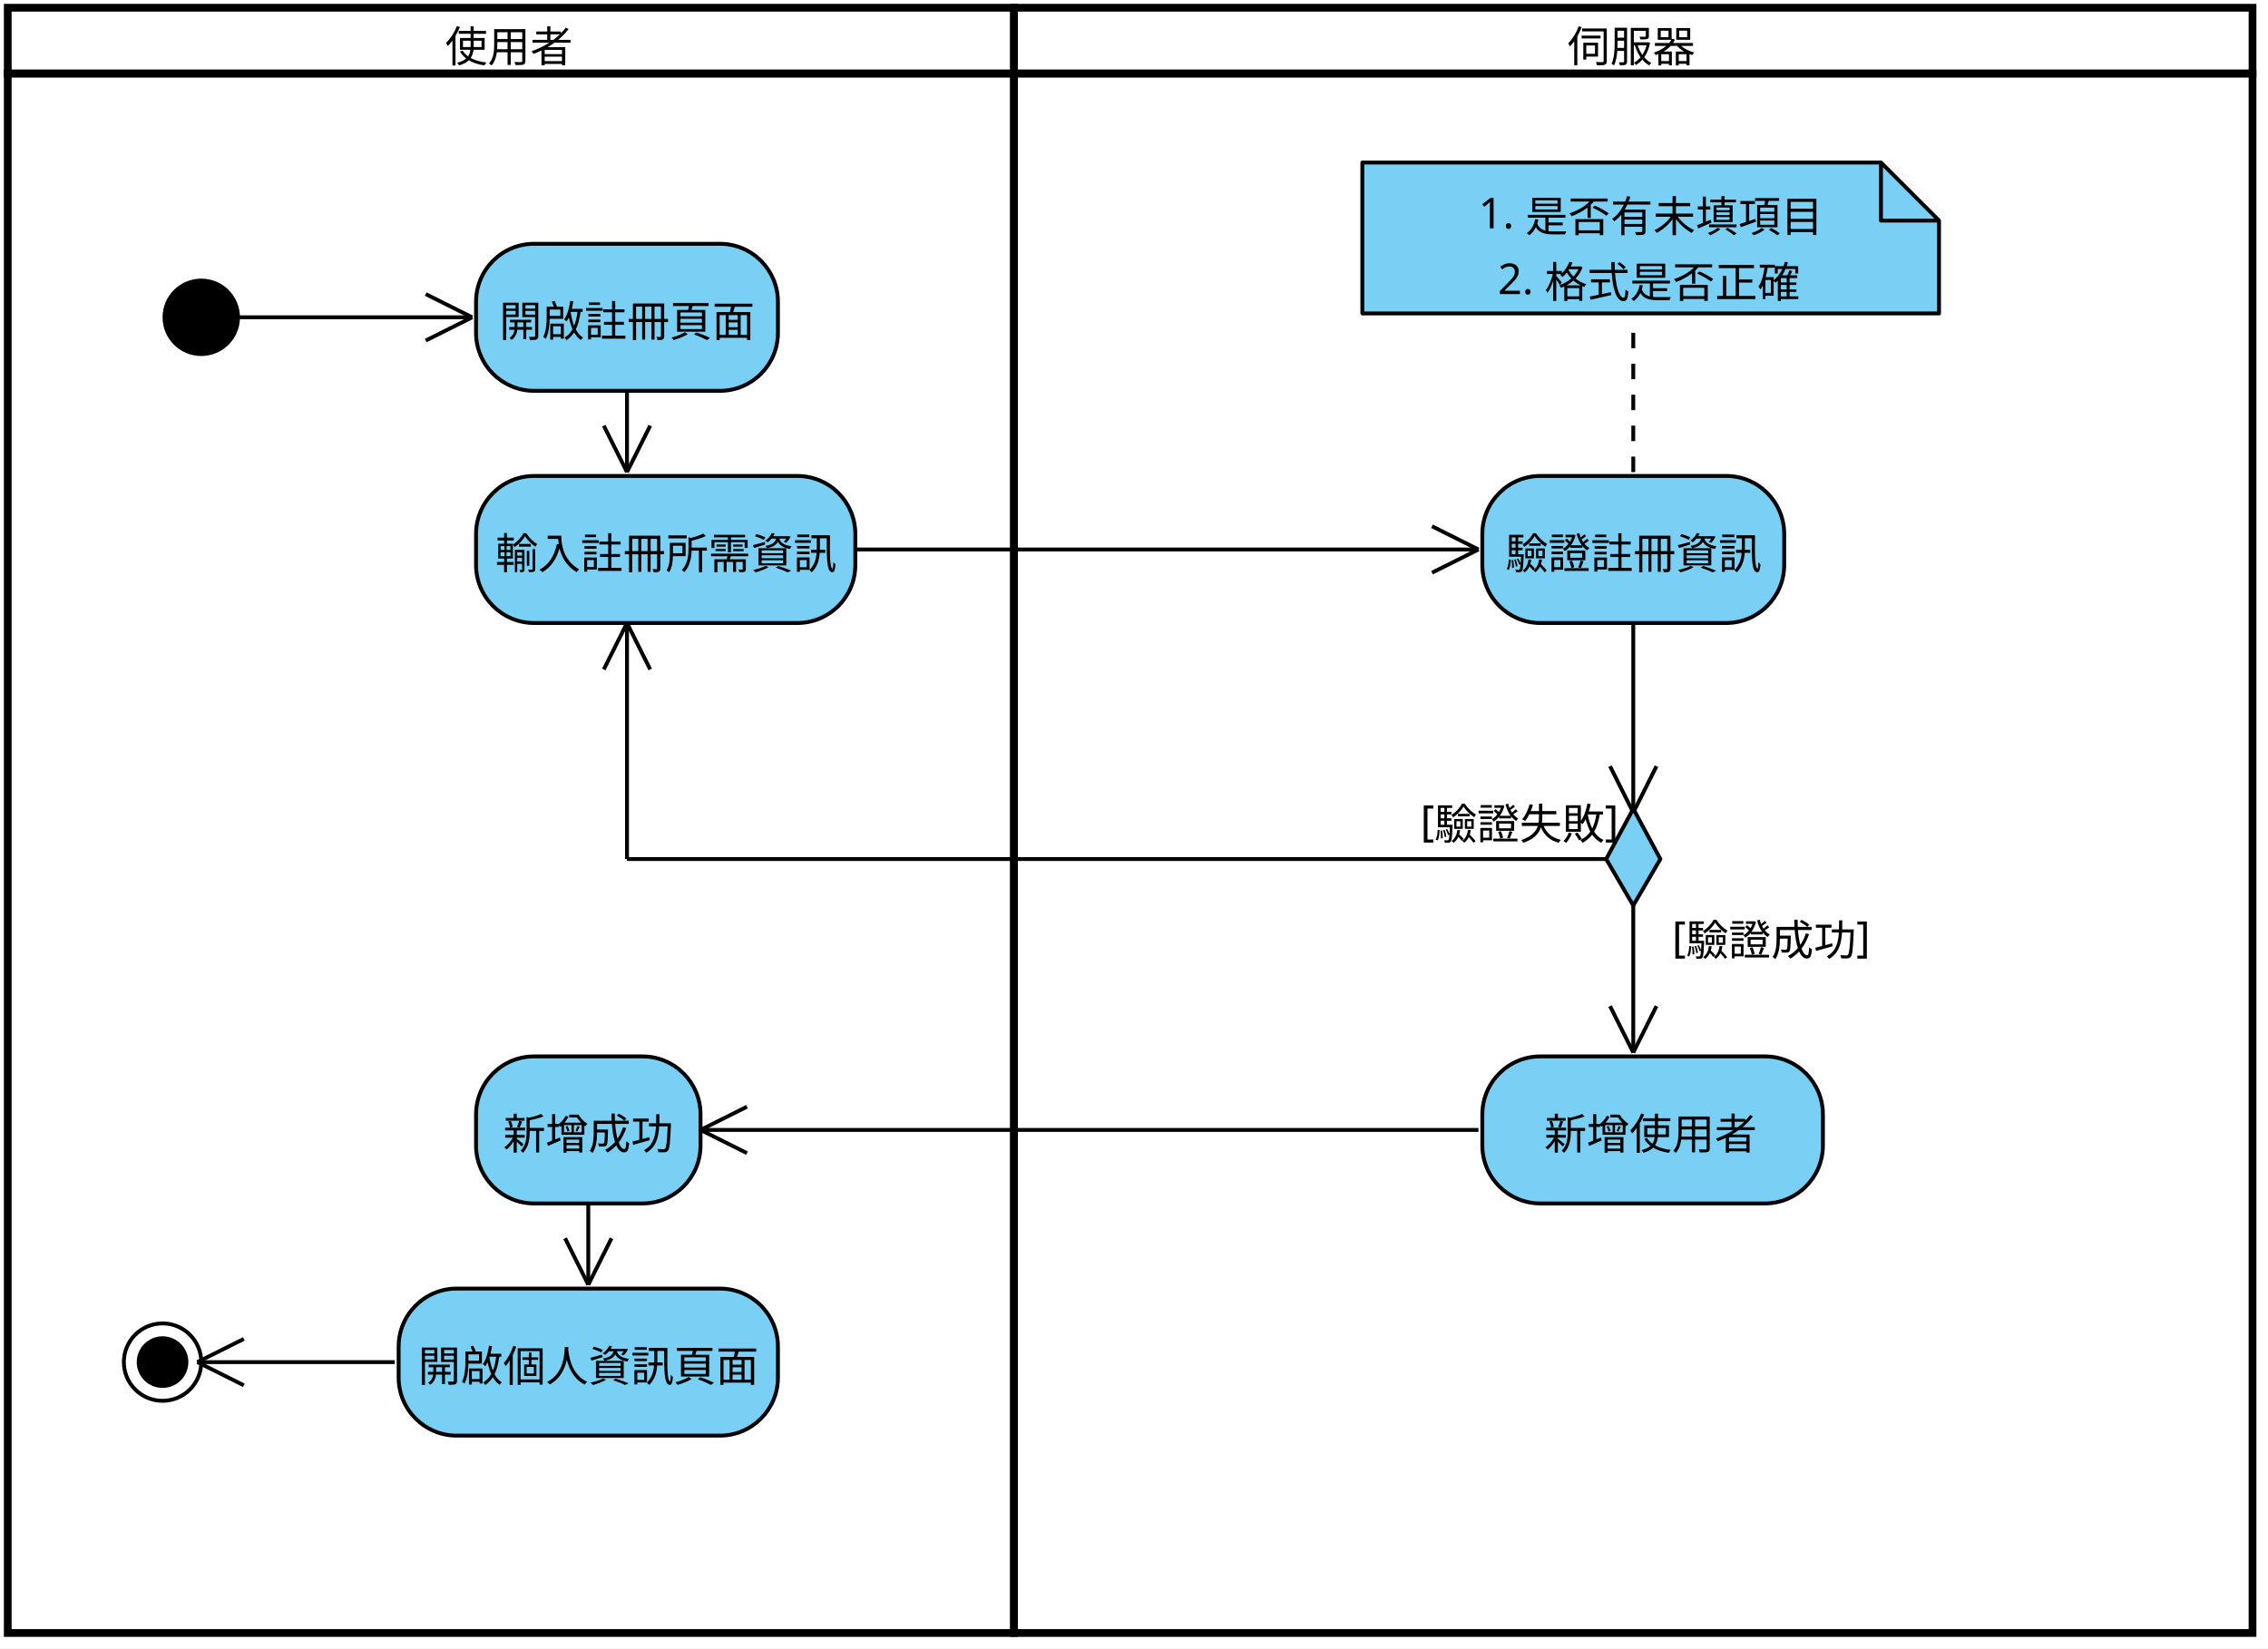
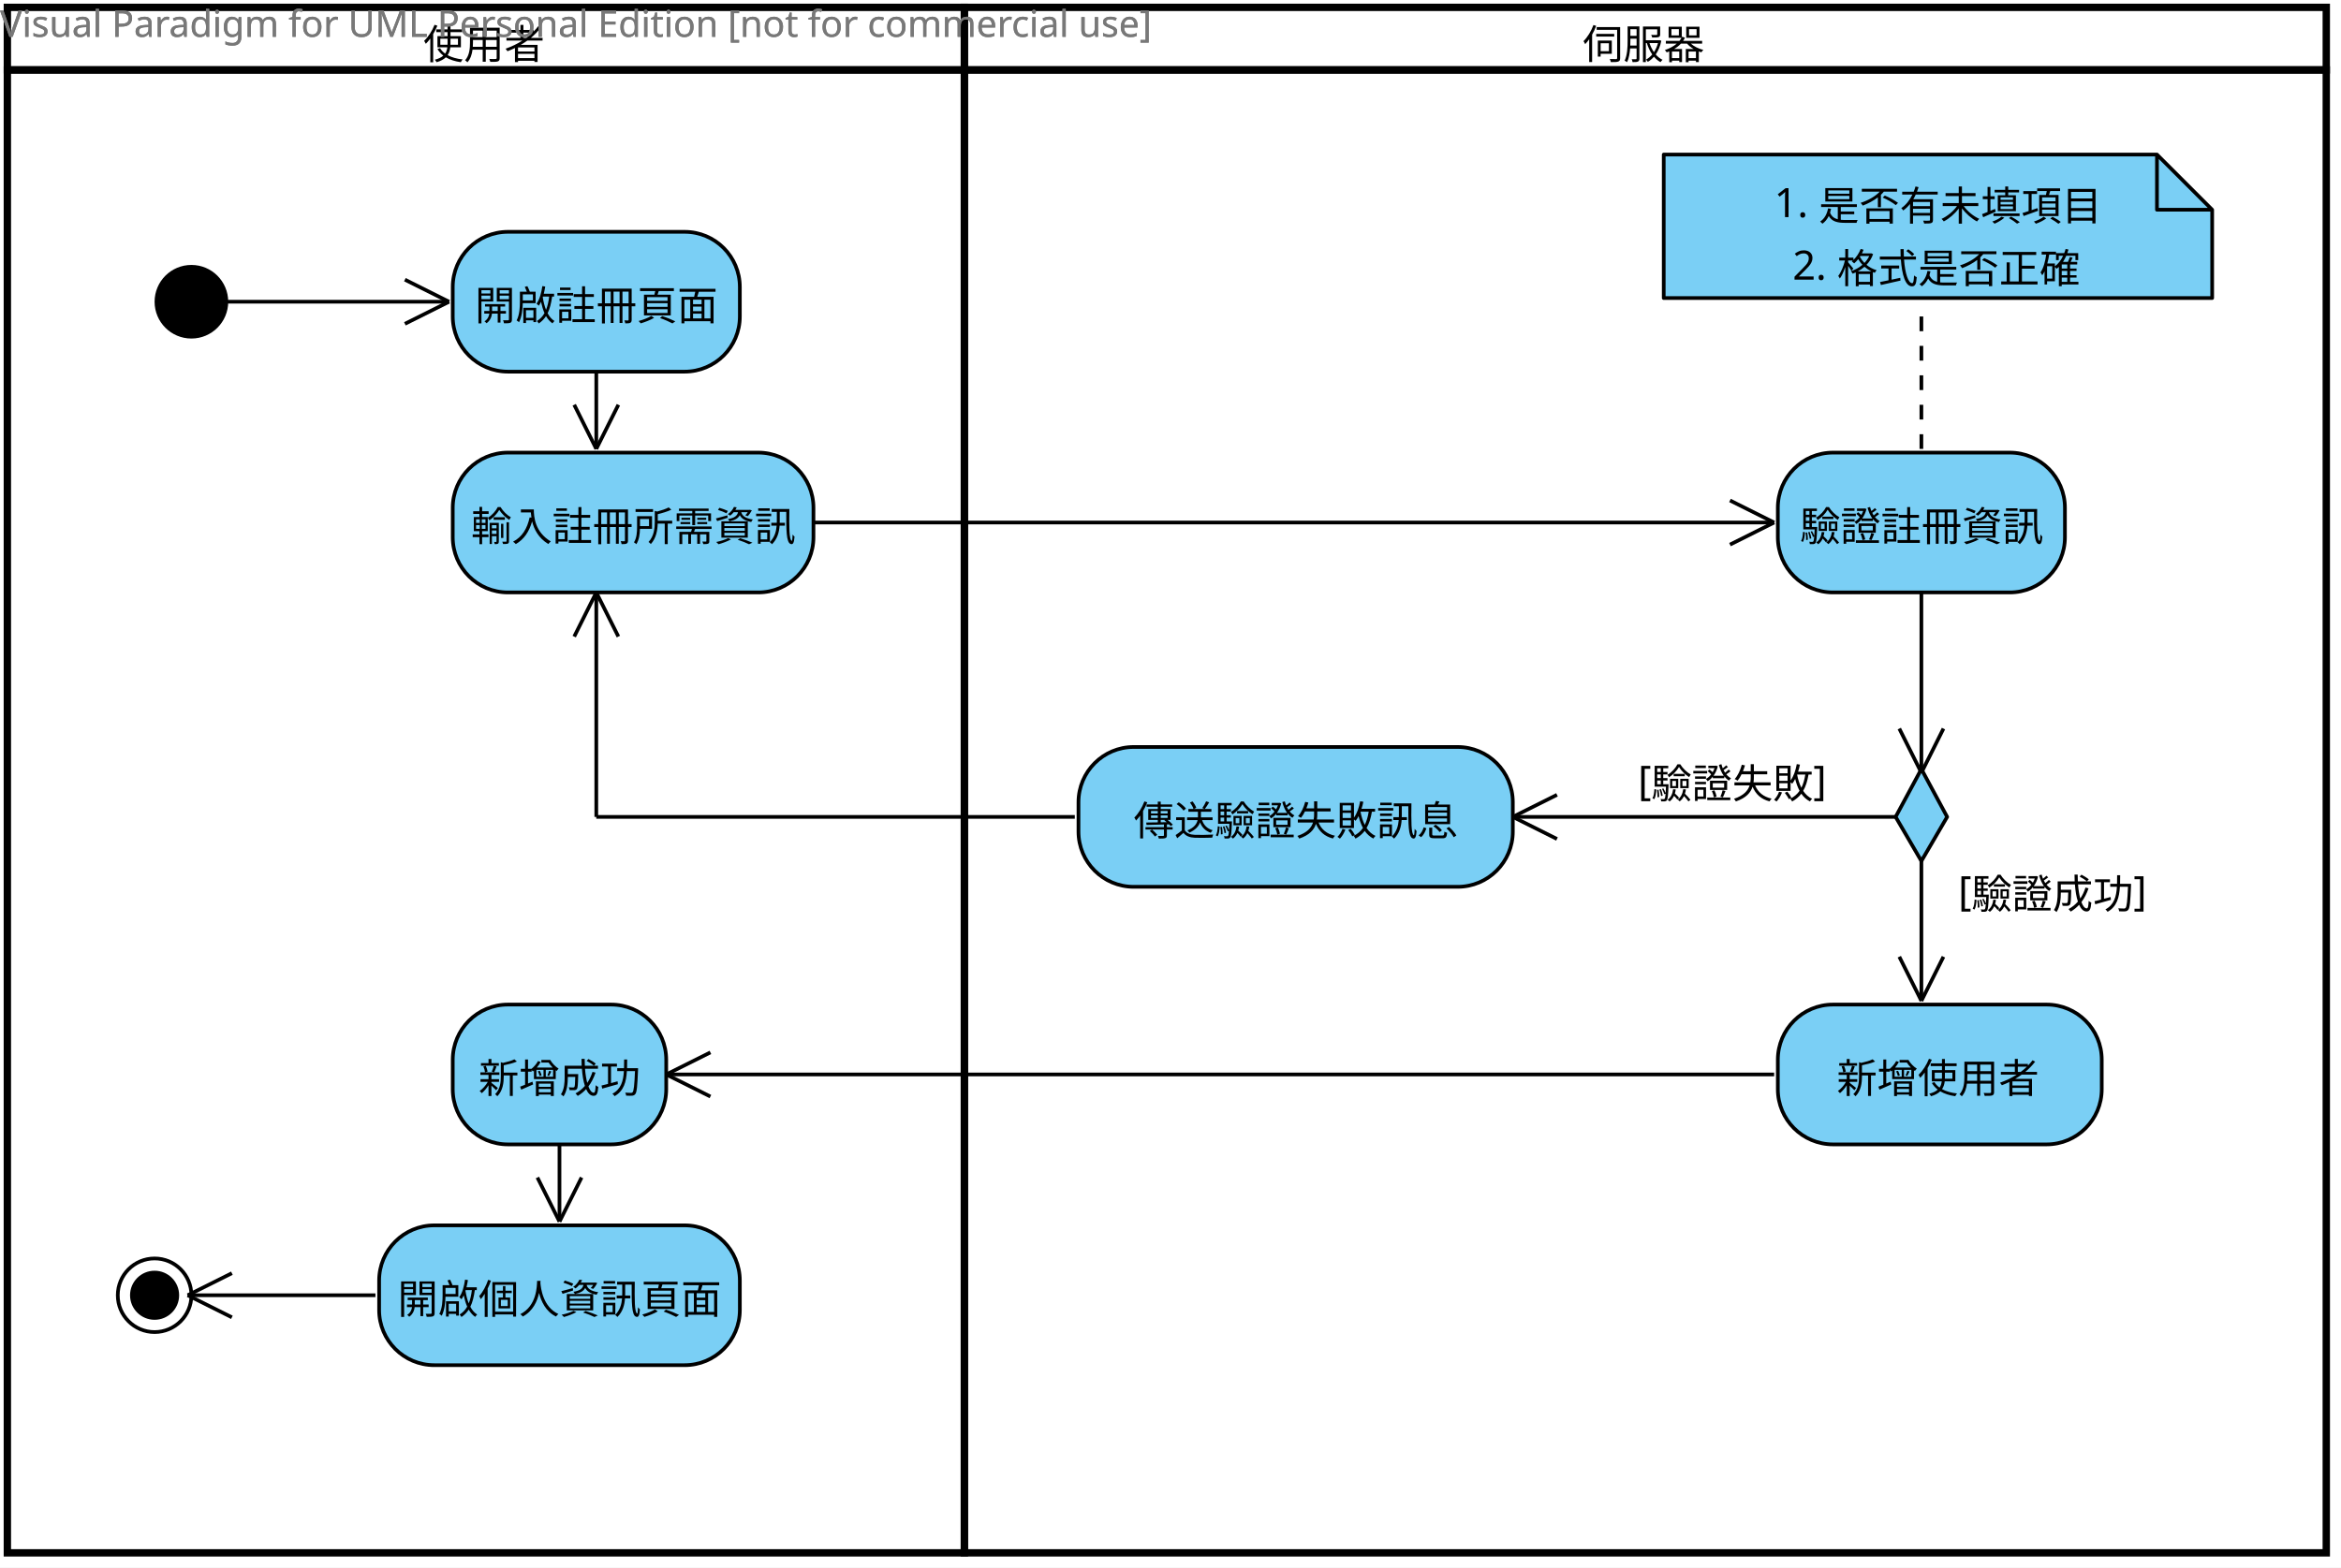
- <svg xmlns="http://www.w3.org/2000/svg" style="fill-opacity:1; color-rendering:auto; color-interpolation:auto; stroke:black; text-rendering:auto; stroke-linecap:square; stroke-miterlimit:10; stroke-opacity:1; shape-rendering:auto; fill:black; stroke-dasharray:none; font-weight:normal; stroke-width:1; font-family:'Dialog'; font-style:normal; stroke-linejoin:miter; font-size:12; stroke-dashoffset:0; image-rendering:auto;" width="586" height="426">
+ <svg xmlns="http://www.w3.org/2000/svg" style="fill-opacity:1; color-rendering:auto; color-interpolation:auto; stroke:black; text-rendering:auto; stroke-linecap:square; stroke-miterlimit:10; stroke-opacity:1; shape-rendering:auto; fill:black; stroke-dasharray:none; font-weight:normal; stroke-width:1; font-family:'Dialog'; font-style:normal; stroke-linejoin:miter; font-size:12; stroke-dashoffset:0; image-rendering:auto;" width="636" height="426">
  <defs id="genericDefs" />
  <g>
    <defs id="defs1">
      <clipPath clipPathUnits="userSpaceOnUse" id="clipPath1">
-         <path d="M-3 -3 L587 -3 L587 427 L-3 427 L-3 -3 Z" />
+         <path d="M-3 -3 L637 -3 L637 427 L-3 427 L-3 -3 Z" />
      </clipPath>
      <clipPath clipPathUnits="userSpaceOnUse" id="clipPath2">
        <path d="M0 0 L0 410 L7 410 L7 0 Z" />
      </clipPath>
      <clipPath clipPathUnits="userSpaceOnUse" id="clipPath3">
-         <path d="M-3 -3 L327 -3 L327 410 L-3 410 L-3 -3 Z" />
+         <path d="M-3 -3 L377 -3 L377 410 L-3 410 L-3 -3 Z" />
      </clipPath>
      <clipPath clipPathUnits="userSpaceOnUse" id="clipPath4">
        <path d="M-3 -3 L67 -3 L67 47 L-3 47 L-3 -3 Z" />
      </clipPath>
      <clipPath clipPathUnits="userSpaceOnUse" id="clipPath5">
        <path d="M0 0 L0 40 L60 40 L60 0 Z" />
      </clipPath>
      <clipPath clipPathUnits="userSpaceOnUse" id="clipPath6">
        <path d="M-3 -3 L267 -3 L267 24 L-3 24 L-3 -3 Z" />
      </clipPath>
      <clipPath clipPathUnits="userSpaceOnUse" id="clipPath7">
        <path d="M0 0 L260 0 L260 17 L0 17 L0 0 Z" />
      </clipPath>
      <clipPath clipPathUnits="userSpaceOnUse" id="clipPath8">
        <path d="M-3 -3 L267 -3 L267 410 L-3 410 L-3 -3 Z" />
      </clipPath>
      <clipPath clipPathUnits="userSpaceOnUse" id="clipPath9">
-         <path d="M-3 -3 L327 -3 L327 24 L-3 24 L-3 -3 Z" />
+         <path d="M-3 -3 L377 -3 L377 24 L-3 24 L-3 -3 Z" />
      </clipPath>
      <clipPath clipPathUnits="userSpaceOnUse" id="clipPath10">
-         <path d="M0 0 L320 0 L320 17 L0 17 L0 0 Z" />
+         <path d="M0 0 L370 0 L370 17 L0 17 L0 0 Z" />
      </clipPath>
      <clipPath clipPathUnits="userSpaceOnUse" id="clipPath11">
        <path d="M-3 -3 L47 -3 L47 27 L-3 27 L-3 -3 Z" />
      </clipPath>
      <clipPath clipPathUnits="userSpaceOnUse" id="clipPath12">
        <path d="M-3 -3 L87 -3 L87 47 L-3 47 L-3 -3 Z" />
      </clipPath>
      <clipPath clipPathUnits="userSpaceOnUse" id="clipPath13">
        <path d="M0 0 L80 0 L80 40 L0 40 L0 0 Z" />
      </clipPath>
      <clipPath clipPathUnits="userSpaceOnUse" id="clipPath14">
        <path d="M-3 -3 L107 -3 L107 47 L-3 47 L-3 -3 Z" />
      </clipPath>
      <clipPath clipPathUnits="userSpaceOnUse" id="clipPath15">
        <path d="M0 0 L100 0 L100 40 L0 40 L0 0 Z" />
      </clipPath>
      <clipPath clipPathUnits="userSpaceOnUse" id="clipPath16">
        <path d="M-3 -3 L27 -3 L27 47 L-3 47 L-3 -3 Z" />
      </clipPath>
      <clipPath clipPathUnits="userSpaceOnUse" id="clipPath17">
        <path d="M-3 -3 L157 -3 L157 47 L-3 47 L-3 -3 Z" />
      </clipPath>
      <clipPath clipPathUnits="userSpaceOnUse" id="clipPath18">
        <path d="M-3 -3 L97 -3 L97 47 L-3 47 L-3 -3 Z" />
      </clipPath>
      <clipPath clipPathUnits="userSpaceOnUse" id="clipPath19">
        <path d="M0 0 L90 0 L90 40 L0 40 L0 0 Z" />
      </clipPath>
      <clipPath clipPathUnits="userSpaceOnUse" id="clipPath20">
        <path d="M0 0 L60 0 L60 40 L0 40 L0 0 Z" />
      </clipPath>
      <clipPath clipPathUnits="userSpaceOnUse" id="clipPath21">
        <path d="M-3 -3 L27 -3 L27 27 L-3 27 L-3 -3 Z" />
      </clipPath>
      <clipPath clipPathUnits="userSpaceOnUse" id="clipPath22">
+         <path d="M-3 -3 L127 -3 L127 47 L-3 47 L-3 -3 Z" />
+       </clipPath>
+       <clipPath clipPathUnits="userSpaceOnUse" id="clipPath23">
+         <path d="M0 0 L120 0 L120 40 L0 40 L0 0 Z" />
+       </clipPath>
+       <clipPath clipPathUnits="userSpaceOnUse" id="clipPath24">
        <path d="M0 0 L150 0 L150 40 L0 40 L0 0 Z" />
      </clipPath>
-       <clipPath clipPathUnits="userSpaceOnUse" id="clipPath23">
-         <path d="M0 0 L320 0 L320 403 L0 403 L0 0 Z" />
-       </clipPath>
-       <clipPath clipPathUnits="userSpaceOnUse" id="clipPath24">
+       <clipPath clipPathUnits="userSpaceOnUse" id="clipPath25">
+         <path d="M0 0 L370 0 L370 403 L0 403 L0 0 Z" />
+       </clipPath>
+       <clipPath clipPathUnits="userSpaceOnUse" id="clipPath26">
        <path d="M0 0 L260 0 L260 403 L0 403 L0 0 Z" />
      </clipPath>
-       <clipPath clipPathUnits="userSpaceOnUse" id="clipPath25">
+       <clipPath clipPathUnits="userSpaceOnUse" id="clipPath27">
        <path d="M0 0 L165 0 L165 104 L0 104 L0 0 Z" />
      </clipPath>
-       <clipPath clipPathUnits="userSpaceOnUse" id="clipPath26">
+       <clipPath clipPathUnits="userSpaceOnUse" id="clipPath28">
        <path d="M0 0 L104 0 L104 125 L0 125 L0 0 Z" />
      </clipPath>
-       <clipPath clipPathUnits="userSpaceOnUse" id="clipPath27">
-         <path d="M0 0 L265 0 L265 104 L0 104 L0 0 Z" />
-       </clipPath>
-       <clipPath clipPathUnits="userSpaceOnUse" id="clipPath28">
+       <clipPath clipPathUnits="userSpaceOnUse" id="clipPath29">
+         <path d="M0 0 L365 0 L365 104 L0 104 L0 0 Z" />
+       </clipPath>
+       <clipPath clipPathUnits="userSpaceOnUse" id="clipPath30">
        <path d="M0 0 L104 0 L104 153 L0 153 L0 0 Z" />
      </clipPath>
-       <clipPath clipPathUnits="userSpaceOnUse" id="clipPath29">
-         <path d="M0 0 L357 0 L357 165 L0 165 L0 0 Z" />
-       </clipPath>
-       <clipPath clipPathUnits="userSpaceOnUse" id="clipPath30">
+       <clipPath clipPathUnits="userSpaceOnUse" id="clipPath31">
+         <path d="M0 0 L208 0 L208 104 L0 104 L0 0 Z" />
+       </clipPath>
+       <clipPath clipPathUnits="userSpaceOnUse" id="clipPath32">
        <path d="M0 0 L104 0 L104 144 L0 144 L0 0 Z" />
      </clipPath>
-       <clipPath clipPathUnits="userSpaceOnUse" id="clipPath31">
+       <clipPath clipPathUnits="userSpaceOnUse" id="clipPath33">
        <path d="M0 0 L104 0 L104 143 L0 143 L0 0 Z" />
      </clipPath>
-       <clipPath clipPathUnits="userSpaceOnUse" id="clipPath32">
-         <path d="M0 0 L305 0 L305 104 L0 104 L0 0 Z" />
-       </clipPath>
-       <clipPath clipPathUnits="userSpaceOnUse" id="clipPath33">
+       <clipPath clipPathUnits="userSpaceOnUse" id="clipPath34">
+         <path d="M0 0 L405 0 L405 104 L0 104 L0 0 Z" />
+       </clipPath>
+       <clipPath clipPathUnits="userSpaceOnUse" id="clipPath35">
        <path d="M0 0 L155 0 L155 104 L0 104 L0 0 Z" />
      </clipPath>
-       <clipPath clipPathUnits="userSpaceOnUse" id="clipPath34">
+       <clipPath clipPathUnits="userSpaceOnUse" id="clipPath36">
+         <path d="M0 0 L234 0 L234 165 L0 165 L0 0 Z" />
+       </clipPath>
+       <clipPath clipPathUnits="userSpaceOnUse" id="clipPath37">
        <path d="M0 0 L70 0 L70 17 L0 17 L0 0 Z" />
      </clipPath>
    </defs>
    <g style="fill:white; text-rendering:geometricPrecision; stroke:white;">
-       <rect x="0" y="0" width="586" style="stroke:none;" height="426" />
+       <rect x="0" y="0" width="636" style="stroke:none;" height="426" />
    </g>
    <g transform="translate(262,19)" style="text-rendering:geometricPrecision; stroke-width:2; font-size:11; font-family:sans-serif;">
-       <rect x="0" y="0" width="320" style="clip-path:url(#clipPath3); fill:none;" height="403" />
+       <rect x="0" y="0" width="370" style="clip-path:url(#clipPath3); fill:none;" height="403" />
    </g>
    <g transform="translate(2,2)" style="text-rendering:geometricPrecision; stroke-width:2; font-size:11; font-family:sans-serif;">
      <rect x="0" y="0" width="260" style="clip-path:url(#clipPath6); fill:none;" height="17" />
    </g>
    <g style="text-rendering:geometricPrecision; font-size:11; font-family:sans-serif;" transform="translate(2,2)">
      <text x="113" y="14" style="clip-path:url(#clipPath7); stroke:none;" xml:space="preserve">使用者</text>
    </g>
    <g transform="translate(2,19)" style="text-rendering:geometricPrecision; stroke-width:2; font-size:11; font-family:sans-serif;">
      <rect x="0" y="0" width="260" style="clip-path:url(#clipPath8); fill:none;" height="403" />
    </g>
    <g transform="translate(262,2)" style="text-rendering:geometricPrecision; stroke-width:2; font-size:11; font-family:sans-serif;">
-       <rect x="0" y="0" width="320" style="clip-path:url(#clipPath9); fill:none;" height="17" />
+       <rect x="0" y="0" width="370" style="clip-path:url(#clipPath9); fill:none;" height="17" />
    </g>
    <g style="text-rendering:geometricPrecision; font-size:11; font-family:sans-serif;" transform="translate(262,2)">
-       <text x="143" y="14" style="clip-path:url(#clipPath10); stroke:none;" xml:space="preserve">伺服器</text>
+       <text x="168" y="14" style="clip-path:url(#clipPath10); stroke:none;" xml:space="preserve">伺服器</text>
    </g>
    <g style="text-rendering:geometricPrecision; font-size:11; font-family:sans-serif;" transform="translate(32,72)">
      <circle style="clip-path:url(#clipPath11); stroke:none;" r="10" cx="20" cy="10" />
    </g>
    <g transform="translate(122,62)" style="font-size:11; fill:rgb(122,207,245); text-rendering:geometricPrecision; font-family:sans-serif; stroke:rgb(122,207,245);">
      <rect x="1" y="1" width="78" style="clip-path:url(#clipPath12); stroke:none;" rx="15" ry="15" height="38" />
    </g>
    <g transform="translate(122,62)" style="font-size:11; stroke-linecap:butt; text-rendering:geometricPrecision; font-family:sans-serif; stroke-linejoin:round; stroke-miterlimit:0;">
      <rect x="1" y="1" width="78" style="clip-path:url(#clipPath12); fill:none;" rx="15" ry="15" height="38" />
    </g>
    <g style="text-rendering:geometricPrecision; font-size:11; font-family:sans-serif;" transform="translate(122,62)">
      <text x="7" y="25" style="clip-path:url(#clipPath13); stroke:none;" xml:space="preserve">開啟註冊頁面</text>
    </g>
    <g transform="translate(122,122)" style="font-size:11; fill:rgb(122,207,245); text-rendering:geometricPrecision; font-family:sans-serif; stroke:rgb(122,207,245);">
      <rect x="1" y="1" width="98" style="clip-path:url(#clipPath14); stroke:none;" rx="15" ry="15" height="38" />
    </g>
    <g transform="translate(122,122)" style="font-size:11; stroke-linecap:butt; text-rendering:geometricPrecision; font-family:sans-serif; stroke-linejoin:round; stroke-miterlimit:0;">
      <rect x="1" y="1" width="98" style="clip-path:url(#clipPath14); fill:none;" rx="15" ry="15" height="38" />
    </g>
    <g style="text-rendering:geometricPrecision; font-size:11; font-family:sans-serif;" transform="translate(122,122)">
      <text x="6" y="25" style="clip-path:url(#clipPath15); stroke:none;" xml:space="preserve">輸入註冊所需資訊</text>
    </g>
-     <g transform="translate(382,122)" style="font-size:11; fill:rgb(122,207,245); text-rendering:geometricPrecision; font-family:sans-serif; stroke:rgb(122,207,245);">
+     <g transform="translate(482,122)" style="font-size:11; fill:rgb(122,207,245); text-rendering:geometricPrecision; font-family:sans-serif; stroke:rgb(122,207,245);">
      <rect x="1" y="1" width="78" style="clip-path:url(#clipPath12); stroke:none;" rx="15" ry="15" height="38" />
    </g>
-     <g transform="translate(382,122)" style="font-size:11; stroke-linecap:butt; text-rendering:geometricPrecision; font-family:sans-serif; stroke-linejoin:round; stroke-miterlimit:0;">
+     <g transform="translate(482,122)" style="font-size:11; stroke-linecap:butt; text-rendering:geometricPrecision; font-family:sans-serif; stroke-linejoin:round; stroke-miterlimit:0;">
      <rect x="1" y="1" width="78" style="clip-path:url(#clipPath12); fill:none;" rx="15" ry="15" height="38" />
    </g>
-     <g style="text-rendering:geometricPrecision; font-size:11; font-family:sans-serif;" transform="translate(382,122)">
+     <g style="text-rendering:geometricPrecision; font-size:11; font-family:sans-serif;" transform="translate(482,122)">
      <text x="7" y="25" style="clip-path:url(#clipPath13); stroke:none;" xml:space="preserve">驗證註冊資訊</text>
    </g>
-     <g transform="translate(412,202)" style="font-size:11; fill:rgb(122,207,245); text-rendering:geometricPrecision; font-family:sans-serif; stroke:rgb(122,207,245);">
+     <g transform="translate(512,202)" style="font-size:11; fill:rgb(122,207,245); text-rendering:geometricPrecision; font-family:sans-serif; stroke:rgb(122,207,245);">
      <polygon style="clip-path:url(#clipPath16); stroke:none;" points=" 10 7 17 20 10 32 3 20" />
    </g>
-     <g transform="translate(412,202)" style="font-size:11; stroke-linecap:butt; text-rendering:geometricPrecision; font-family:sans-serif; stroke-linejoin:round; stroke-miterlimit:0;">
+     <g transform="translate(512,202)" style="font-size:11; stroke-linecap:butt; text-rendering:geometricPrecision; font-family:sans-serif; stroke-linejoin:round; stroke-miterlimit:0;">
      <polygon style="fill:none; clip-path:url(#clipPath16);" points=" 10 7 17 20 10 32 3 20" />
    </g>
-     <g transform="translate(352,42)" style="font-size:11; fill:rgb(122,207,245); text-rendering:geometricPrecision; font-family:sans-serif; stroke:rgb(122,207,245);">
+     <g transform="translate(452,42)" style="font-size:11; fill:rgb(122,207,245); text-rendering:geometricPrecision; font-family:sans-serif; stroke:rgb(122,207,245);">
      <polygon style="clip-path:url(#clipPath17); stroke:none;" points=" 0 0 134 0 149 15 134 15 134 0 149 15 149 39 0 39" />
    </g>
-     <g transform="translate(352,42)" style="font-size:11; stroke-linecap:butt; text-rendering:geometricPrecision; font-family:sans-serif; stroke-linejoin:round; stroke-miterlimit:0;">
+     <g transform="translate(452,42)" style="font-size:11; stroke-linecap:butt; text-rendering:geometricPrecision; font-family:sans-serif; stroke-linejoin:round; stroke-miterlimit:0;">
      <polygon style="fill:none; clip-path:url(#clipPath17);" points=" 0 0 134 0 149 15 134 15 134 0 149 15 149 39 0 39" />
    </g>
-     <g transform="translate(382,272)" style="font-size:11; fill:rgb(122,207,245); text-rendering:geometricPrecision; font-family:sans-serif; stroke:rgb(122,207,245);">
+     <g transform="translate(482,272)" style="font-size:11; fill:rgb(122,207,245); text-rendering:geometricPrecision; font-family:sans-serif; stroke:rgb(122,207,245);">
      <rect x="1" y="1" width="88" style="clip-path:url(#clipPath18); stroke:none;" rx="15" ry="15" height="38" />
    </g>
-     <g transform="translate(382,272)" style="font-size:11; stroke-linecap:butt; text-rendering:geometricPrecision; font-family:sans-serif; stroke-linejoin:round; stroke-miterlimit:0;">
+     <g transform="translate(482,272)" style="font-size:11; stroke-linecap:butt; text-rendering:geometricPrecision; font-family:sans-serif; stroke-linejoin:round; stroke-miterlimit:0;">
      <rect x="1" y="1" width="88" style="clip-path:url(#clipPath18); fill:none;" rx="15" ry="15" height="38" />
    </g>
-     <g style="text-rendering:geometricPrecision; font-size:11; font-family:sans-serif;" transform="translate(382,272)">
+     <g style="text-rendering:geometricPrecision; font-size:11; font-family:sans-serif;" transform="translate(482,272)">
      <text x="17" y="25" style="clip-path:url(#clipPath19); stroke:none;" xml:space="preserve">新增使用者</text>
    </g>
    <g transform="translate(122,272)" style="font-size:11; fill:rgb(122,207,245); text-rendering:geometricPrecision; font-family:sans-serif; stroke:rgb(122,207,245);">
      <rect x="1" y="1" width="58" style="clip-path:url(#clipPath4); stroke:none;" rx="15" ry="15" height="38" />
    </g>
    <g transform="translate(122,272)" style="font-size:11; stroke-linecap:butt; text-rendering:geometricPrecision; font-family:sans-serif; stroke-linejoin:round; stroke-miterlimit:0;">
      <rect x="1" y="1" width="58" style="clip-path:url(#clipPath4); fill:none;" rx="15" ry="15" height="38" />
    </g>
    <g style="text-rendering:geometricPrecision; font-size:11; font-family:sans-serif;" transform="translate(122,272)">
      <text x="8" y="25" style="clip-path:url(#clipPath20); stroke:none;" xml:space="preserve">新增成功</text>
    </g>
    <g transform="translate(102,332)" style="font-size:11; fill:rgb(122,207,245); text-rendering:geometricPrecision; font-family:sans-serif; stroke:rgb(122,207,245);">
      <rect x="1" y="1" width="98" style="clip-path:url(#clipPath14); stroke:none;" rx="15" ry="15" height="38" />
    </g>
    <g transform="translate(102,332)" style="font-size:11; stroke-linecap:butt; text-rendering:geometricPrecision; font-family:sans-serif; stroke-linejoin:round; stroke-miterlimit:0;">
      <rect x="1" y="1" width="98" style="clip-path:url(#clipPath14); fill:none;" rx="15" ry="15" height="38" />
    </g>
    <g style="text-rendering:geometricPrecision; font-size:11; font-family:sans-serif;" transform="translate(102,332)">
      <text x="6" y="25" style="clip-path:url(#clipPath15); stroke:none;" xml:space="preserve">開啟個人資訊頁面</text>
    </g>
    <g style="text-rendering:geometricPrecision; font-size:11; font-family:sans-serif;" transform="translate(32,342)">
      <circle style="clip-path:url(#clipPath21); stroke:none;" r="6.667" cx="10" cy="10" />
      <circle style="stroke-linecap:butt; clip-path:url(#clipPath21); fill:none; stroke-linejoin:round; stroke-miterlimit:0;" r="10" cx="10" cy="10" />
    </g>
-     <g style="text-rendering:geometricPrecision; font-size:11; font-family:sans-serif;" transform="translate(352,42)">
-       <text x="30" y="17" style="clip-path:url(#clipPath22); stroke:none;" xml:space="preserve">1. 是否有未填項目</text>
-       <text x="35" y="34" style="clip-path:url(#clipPath22); stroke:none;" xml:space="preserve">2. 格式是否正確</text>
+     <g transform="translate(292,202)" style="font-size:11; fill:rgb(122,207,245); text-rendering:geometricPrecision; font-family:sans-serif; stroke:rgb(122,207,245);">
+       <rect x="1" y="1" width="118" style="clip-path:url(#clipPath22); stroke:none;" rx="15" ry="15" height="38" />
+     </g>
+     <g transform="translate(292,202)" style="font-size:11; stroke-linecap:butt; text-rendering:geometricPrecision; font-family:sans-serif; stroke-linejoin:round; stroke-miterlimit:0;">
+       <rect x="1" y="1" width="118" style="clip-path:url(#clipPath22); fill:none;" rx="15" ry="15" height="38" />
+     </g>
+     <g style="text-rendering:geometricPrecision; font-size:11; font-family:sans-serif;" transform="translate(292,202)">
+       <text x="16" y="25" style="clip-path:url(#clipPath23); stroke:none;" xml:space="preserve">傳送驗證失敗訊息</text>
+     </g>
+     <g style="text-rendering:geometricPrecision; font-size:11; font-family:sans-serif;" transform="translate(452,42)">
+       <text x="30" y="17" style="clip-path:url(#clipPath24); stroke:none;" xml:space="preserve">1. 是否有未填項目</text>
+       <text x="35" y="34" style="clip-path:url(#clipPath24); stroke:none;" xml:space="preserve">2. 格式是否正確</text>
    </g>
    <g transform="translate(11,32)" style="font-size:11; stroke-linecap:butt; text-rendering:geometricPrecision; font-family:sans-serif; stroke-linejoin:round;">
-       <line x1="50" x2="111" y1="50" style="clip-path:url(#clipPath25); fill:none;" y2="50" />
-       <line x1="111" x2="99" y1="50" style="clip-path:url(#clipPath25); fill:none;" y2="44" />
-       <line x1="111" x2="99" y1="50" style="clip-path:url(#clipPath25); fill:none;" y2="56" />
+       <line x1="50" x2="111" y1="50" style="clip-path:url(#clipPath27); fill:none;" y2="50" />
+       <line x1="111" x2="99" y1="50" style="clip-path:url(#clipPath27); fill:none;" y2="44" />
+       <line x1="111" x2="99" y1="50" style="clip-path:url(#clipPath27); fill:none;" y2="56" />
    </g>
    <g transform="translate(112,51)" style="font-size:11; stroke-linecap:butt; text-rendering:geometricPrecision; font-family:sans-serif; stroke-linejoin:round;">
-       <line x1="50" x2="50" y1="50" style="clip-path:url(#clipPath26); fill:none;" y2="71" />
-       <line x1="50" x2="56" y1="71" style="clip-path:url(#clipPath26); fill:none;" y2="59" />
-       <line x1="50" x2="44" y1="71" style="clip-path:url(#clipPath26); fill:none;" y2="59" />
+       <line x1="50" x2="50" y1="50" style="clip-path:url(#clipPath28); fill:none;" y2="71" />
+       <line x1="50" x2="56" y1="71" style="clip-path:url(#clipPath28); fill:none;" y2="59" />
+       <line x1="50" x2="44" y1="71" style="clip-path:url(#clipPath28); fill:none;" y2="59" />
    </g>
    <g transform="translate(171,92)" style="font-size:11; stroke-linecap:butt; text-rendering:geometricPrecision; font-family:sans-serif; stroke-linejoin:round;">
-       <line x1="50" x2="211" y1="50" style="clip-path:url(#clipPath27); fill:none;" y2="50" />
-       <line x1="211" x2="199" y1="50" style="clip-path:url(#clipPath27); fill:none;" y2="44" />
-       <line x1="211" x2="199" y1="50" style="clip-path:url(#clipPath27); fill:none;" y2="56" />
-     </g>
-     <g transform="translate(372,111)" style="font-size:11; stroke-linecap:butt; text-rendering:geometricPrecision; font-family:sans-serif; stroke-linejoin:round;">
-       <line x1="50" x2="50" y1="50" style="clip-path:url(#clipPath28); fill:none;" y2="99" />
-       <line x1="50" x2="56" y1="99" style="clip-path:url(#clipPath28); fill:none;" y2="87" />
-       <line x1="50" x2="44" y1="99" style="clip-path:url(#clipPath28); fill:none;" y2="87" />
+       <line x1="50" x2="311" y1="50" style="clip-path:url(#clipPath29); fill:none;" y2="50" />
+       <line x1="311" x2="299" y1="50" style="clip-path:url(#clipPath29); fill:none;" y2="44" />
+       <line x1="311" x2="299" y1="50" style="clip-path:url(#clipPath29); fill:none;" y2="56" />
+     </g>
+     <g transform="translate(472,111)" style="font-size:11; stroke-linecap:butt; text-rendering:geometricPrecision; font-family:sans-serif; stroke-linejoin:round;">
+       <line x1="50" x2="50" y1="50" style="clip-path:url(#clipPath30); fill:none;" y2="99" />
+       <line x1="50" x2="56" y1="99" style="clip-path:url(#clipPath30); fill:none;" y2="87" />
+       <line x1="50" x2="44" y1="99" style="clip-path:url(#clipPath30); fill:none;" y2="87" />
+     </g>
+     <g transform="translate(361,172)" style="font-size:11; stroke-linecap:butt; text-rendering:geometricPrecision; font-family:sans-serif; stroke-linejoin:round;">
+       <line x1="154" x2="50" y1="50" style="clip-path:url(#clipPath31); fill:none;" y2="50" />
+       <line x1="50" x2="62" y1="50" style="clip-path:url(#clipPath31); fill:none;" y2="56" />
+       <line x1="50" x2="62" y1="50" style="clip-path:url(#clipPath31); fill:none;" y2="44" />
+     </g>
+     <g transform="translate(472,32)" style="font-size:11; stroke-linecap:butt; text-rendering:geometricPrecision; font-family:sans-serif; stroke-linejoin:round; stroke-dasharray:4;">
+       <line x1="50" x2="50" y1="90" style="clip-path:url(#clipPath32); fill:none;" y2="50" />
+     </g>
+     <g transform="translate(472,183)" style="font-size:11; stroke-linecap:butt; text-rendering:geometricPrecision; font-family:sans-serif; stroke-linejoin:round;">
+       <line x1="50" x2="50" y1="50" style="clip-path:url(#clipPath33); fill:none;" y2="89" />
+       <line x1="50" x2="56" y1="89" style="clip-path:url(#clipPath33); fill:none;" y2="77" />
+       <line x1="50" x2="44" y1="89" style="clip-path:url(#clipPath33); fill:none;" y2="77" />
+     </g>
+     <g transform="translate(131,242)" style="font-size:11; stroke-linecap:butt; text-rendering:geometricPrecision; font-family:sans-serif; stroke-linejoin:round;">
+       <line x1="351" x2="50" y1="50" style="clip-path:url(#clipPath34); fill:none;" y2="50" />
+       <line x1="50" x2="62" y1="50" style="clip-path:url(#clipPath34); fill:none;" y2="56" />
+       <line x1="50" x2="62" y1="50" style="clip-path:url(#clipPath34); fill:none;" y2="44" />
+     </g>
+     <g transform="translate(102,261)" style="font-size:11; stroke-linecap:butt; text-rendering:geometricPrecision; font-family:sans-serif; stroke-linejoin:round;">
+       <line x1="50" x2="50" y1="50" style="clip-path:url(#clipPath28); fill:none;" y2="71" />
+       <line x1="50" x2="56" y1="71" style="clip-path:url(#clipPath28); fill:none;" y2="59" />
+       <line x1="50" x2="44" y1="71" style="clip-path:url(#clipPath28); fill:none;" y2="59" />
+     </g>
+     <g transform="translate(1,302)" style="font-size:11; stroke-linecap:butt; text-rendering:geometricPrecision; font-family:sans-serif; stroke-linejoin:round;">
+       <line x1="101" x2="50" y1="50" style="clip-path:url(#clipPath35); fill:none;" y2="50" />
+       <line x1="50" x2="62" y1="50" style="clip-path:url(#clipPath35); fill:none;" y2="56" />
+       <line x1="50" x2="62" y1="50" style="clip-path:url(#clipPath35); fill:none;" y2="44" />
    </g>
    <g transform="translate(112,111)" style="font-size:11; stroke-linecap:butt; text-rendering:geometricPrecision; font-family:sans-serif; stroke-linejoin:round;">
-       <line x1="303" x2="50" y1="111" style="clip-path:url(#clipPath29); fill:none;" y2="111" />
-       <line x1="50" x2="50" y1="111" style="clip-path:url(#clipPath29); fill:none;" y2="50" />
-       <line x1="50" x2="44" y1="50" style="clip-path:url(#clipPath29); fill:none;" y2="62" />
-       <line x1="50" x2="56" y1="50" style="clip-path:url(#clipPath29); fill:none;" y2="62" />
-     </g>
-     <g transform="translate(372,32)" style="font-size:11; stroke-linecap:butt; text-rendering:geometricPrecision; font-family:sans-serif; stroke-linejoin:round; stroke-dasharray:4;">
-       <line x1="50" x2="50" y1="90" style="clip-path:url(#clipPath30); fill:none;" y2="50" />
-     </g>
-     <g transform="translate(372,183)" style="font-size:11; stroke-linecap:butt; text-rendering:geometricPrecision; font-family:sans-serif; stroke-linejoin:round;">
-       <line x1="50" x2="50" y1="50" style="clip-path:url(#clipPath31); fill:none;" y2="89" />
-       <line x1="50" x2="56" y1="89" style="clip-path:url(#clipPath31); fill:none;" y2="77" />
-       <line x1="50" x2="44" y1="89" style="clip-path:url(#clipPath31); fill:none;" y2="77" />
-     </g>
-     <g transform="translate(131,242)" style="font-size:11; stroke-linecap:butt; text-rendering:geometricPrecision; font-family:sans-serif; stroke-linejoin:round;">
-       <line x1="251" x2="50" y1="50" style="clip-path:url(#clipPath32); fill:none;" y2="50" />
-       <line x1="50" x2="62" y1="50" style="clip-path:url(#clipPath32); fill:none;" y2="56" />
-       <line x1="50" x2="62" y1="50" style="clip-path:url(#clipPath32); fill:none;" y2="44" />
-     </g>
-     <g transform="translate(102,261)" style="font-size:11; stroke-linecap:butt; text-rendering:geometricPrecision; font-family:sans-serif; stroke-linejoin:round;">
-       <line x1="50" x2="50" y1="50" style="clip-path:url(#clipPath26); fill:none;" y2="71" />
-       <line x1="50" x2="56" y1="71" style="clip-path:url(#clipPath26); fill:none;" y2="59" />
-       <line x1="50" x2="44" y1="71" style="clip-path:url(#clipPath26); fill:none;" y2="59" />
-     </g>
-     <g transform="translate(1,302)" style="font-size:11; stroke-linecap:butt; text-rendering:geometricPrecision; font-family:sans-serif; stroke-linejoin:round;">
-       <line x1="101" x2="50" y1="50" style="clip-path:url(#clipPath33); fill:none;" y2="50" />
-       <line x1="50" x2="62" y1="50" style="clip-path:url(#clipPath33); fill:none;" y2="56" />
-       <line x1="50" x2="62" y1="50" style="clip-path:url(#clipPath33); fill:none;" y2="44" />
-     </g>
-     <g style="text-rendering:geometricPrecision; font-size:11; font-family:sans-serif;" transform="translate(422,232)">
-       <text x="10" y="14" style="clip-path:url(#clipPath34); stroke:none;" xml:space="preserve">[驗證成功]</text>
-     </g>
-     <g style="text-rendering:geometricPrecision; font-size:11; font-family:sans-serif;" transform="translate(357,202)">
-       <text x="10" y="14" style="clip-path:url(#clipPath34); stroke:none;" xml:space="preserve">[驗證失敗]</text>
+       <line x1="180" x2="50" y1="111" style="clip-path:url(#clipPath36); fill:none;" y2="111" />
+       <line x1="50" x2="50" y1="111" style="clip-path:url(#clipPath36); fill:none;" y2="50" />
+       <line x1="50" x2="44" y1="50" style="clip-path:url(#clipPath36); fill:none;" y2="62" />
+       <line x1="50" x2="56" y1="50" style="clip-path:url(#clipPath36); fill:none;" y2="62" />
+     </g>
+     <g style="text-rendering:geometricPrecision; font-size:11; font-family:sans-serif;" transform="translate(522,232)">
+       <text x="10" y="14" style="clip-path:url(#clipPath37); stroke:none;" xml:space="preserve">[驗證成功]</text>
+     </g>
+     <g style="text-rendering:geometricPrecision; font-size:11; font-family:sans-serif;" transform="translate(435,202)">
+       <text x="10" y="14" style="clip-path:url(#clipPath37); stroke:none;" xml:space="preserve">[驗證失敗]</text>
+     </g>
+     <g style="fill:rgb(120,120,120); text-rendering:geometricPrecision; font-size:10; stroke:rgb(120,120,120);">
+       <text xml:space="preserve" x="0" y="10" style="stroke:none;">Visual Paradigm for UML Personal Edition [not for commercial use] </text>
+       <text xml:space="preserve" x="0" y="10" style="stroke:none;">Visual Paradigm for UML Personal Edition [not for commercial use] </text>
    </g>
  </g>
</svg>
